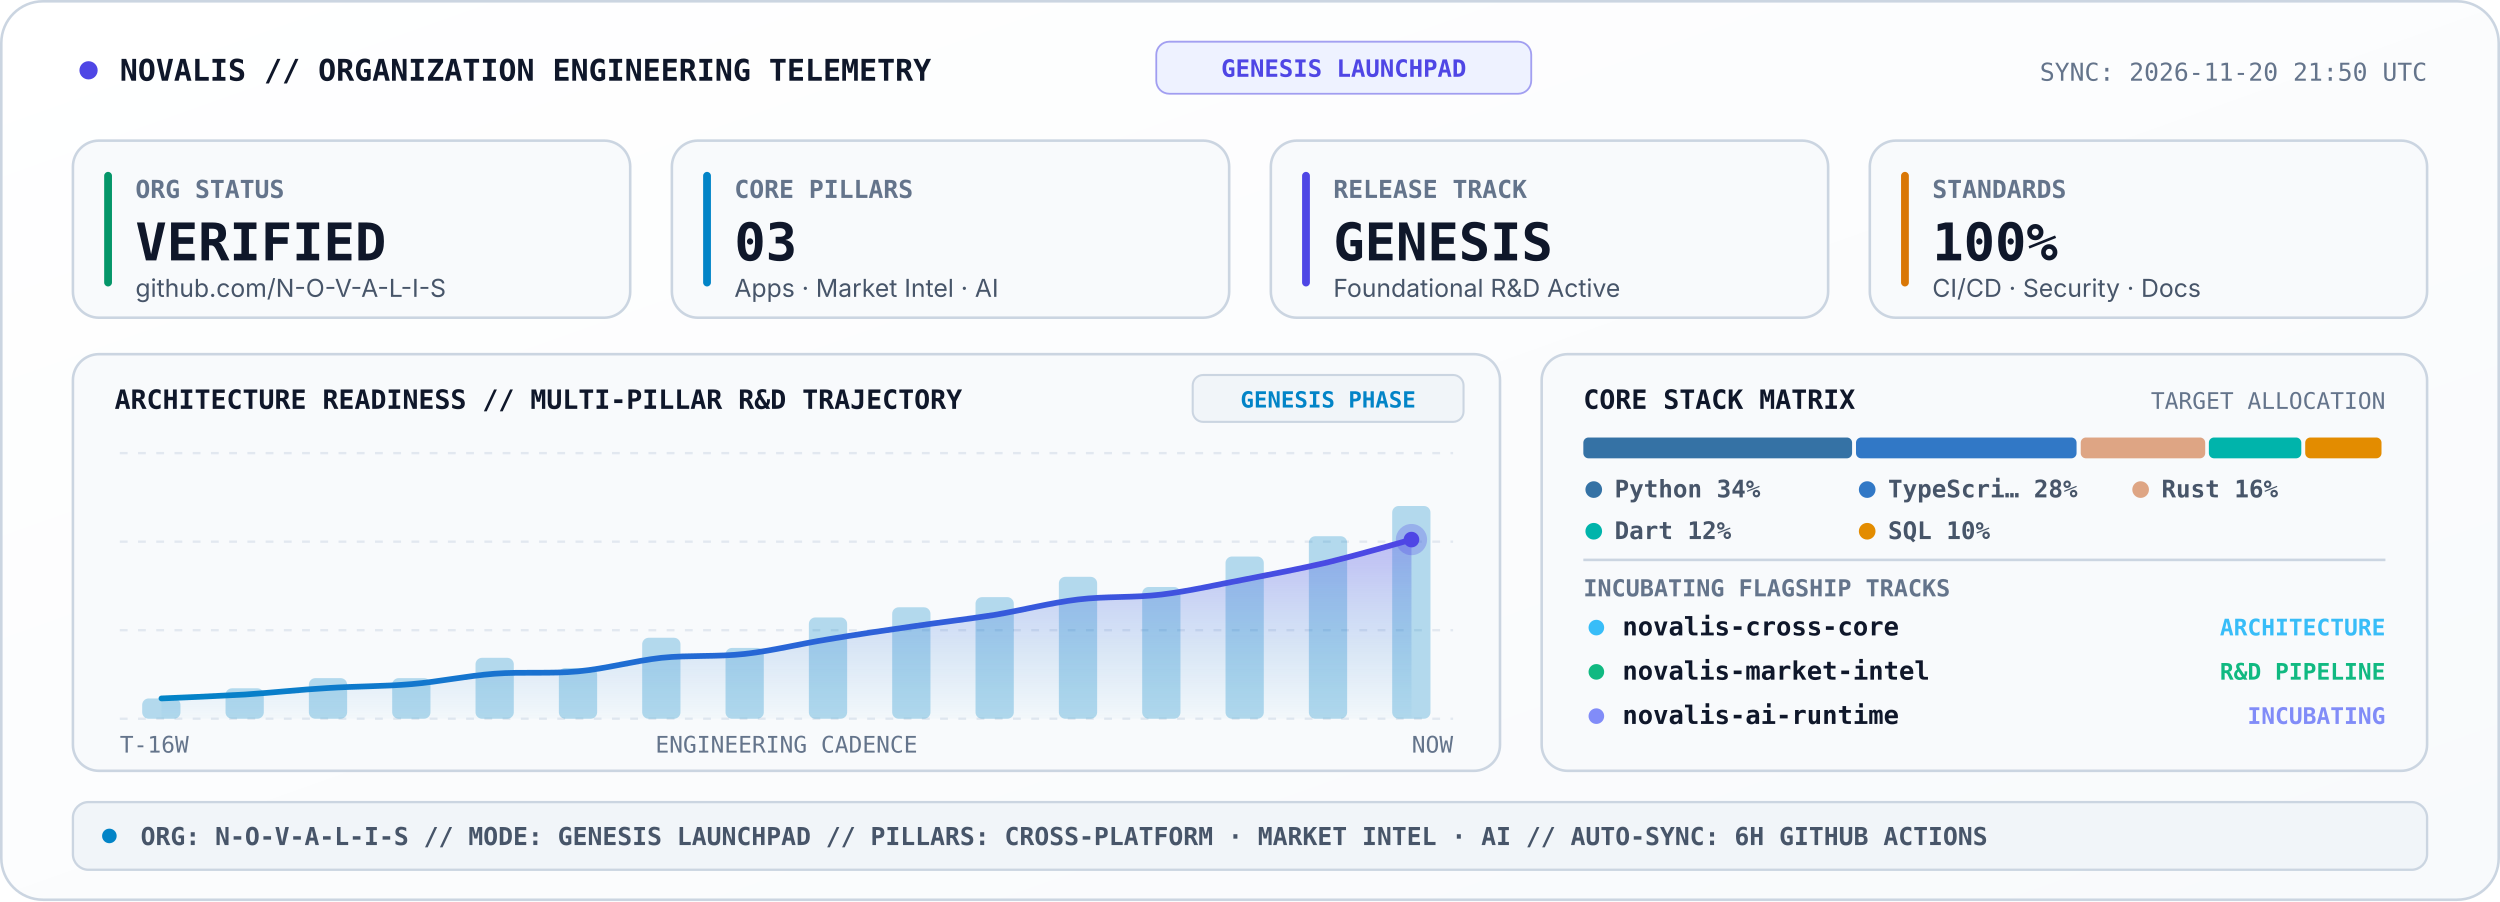
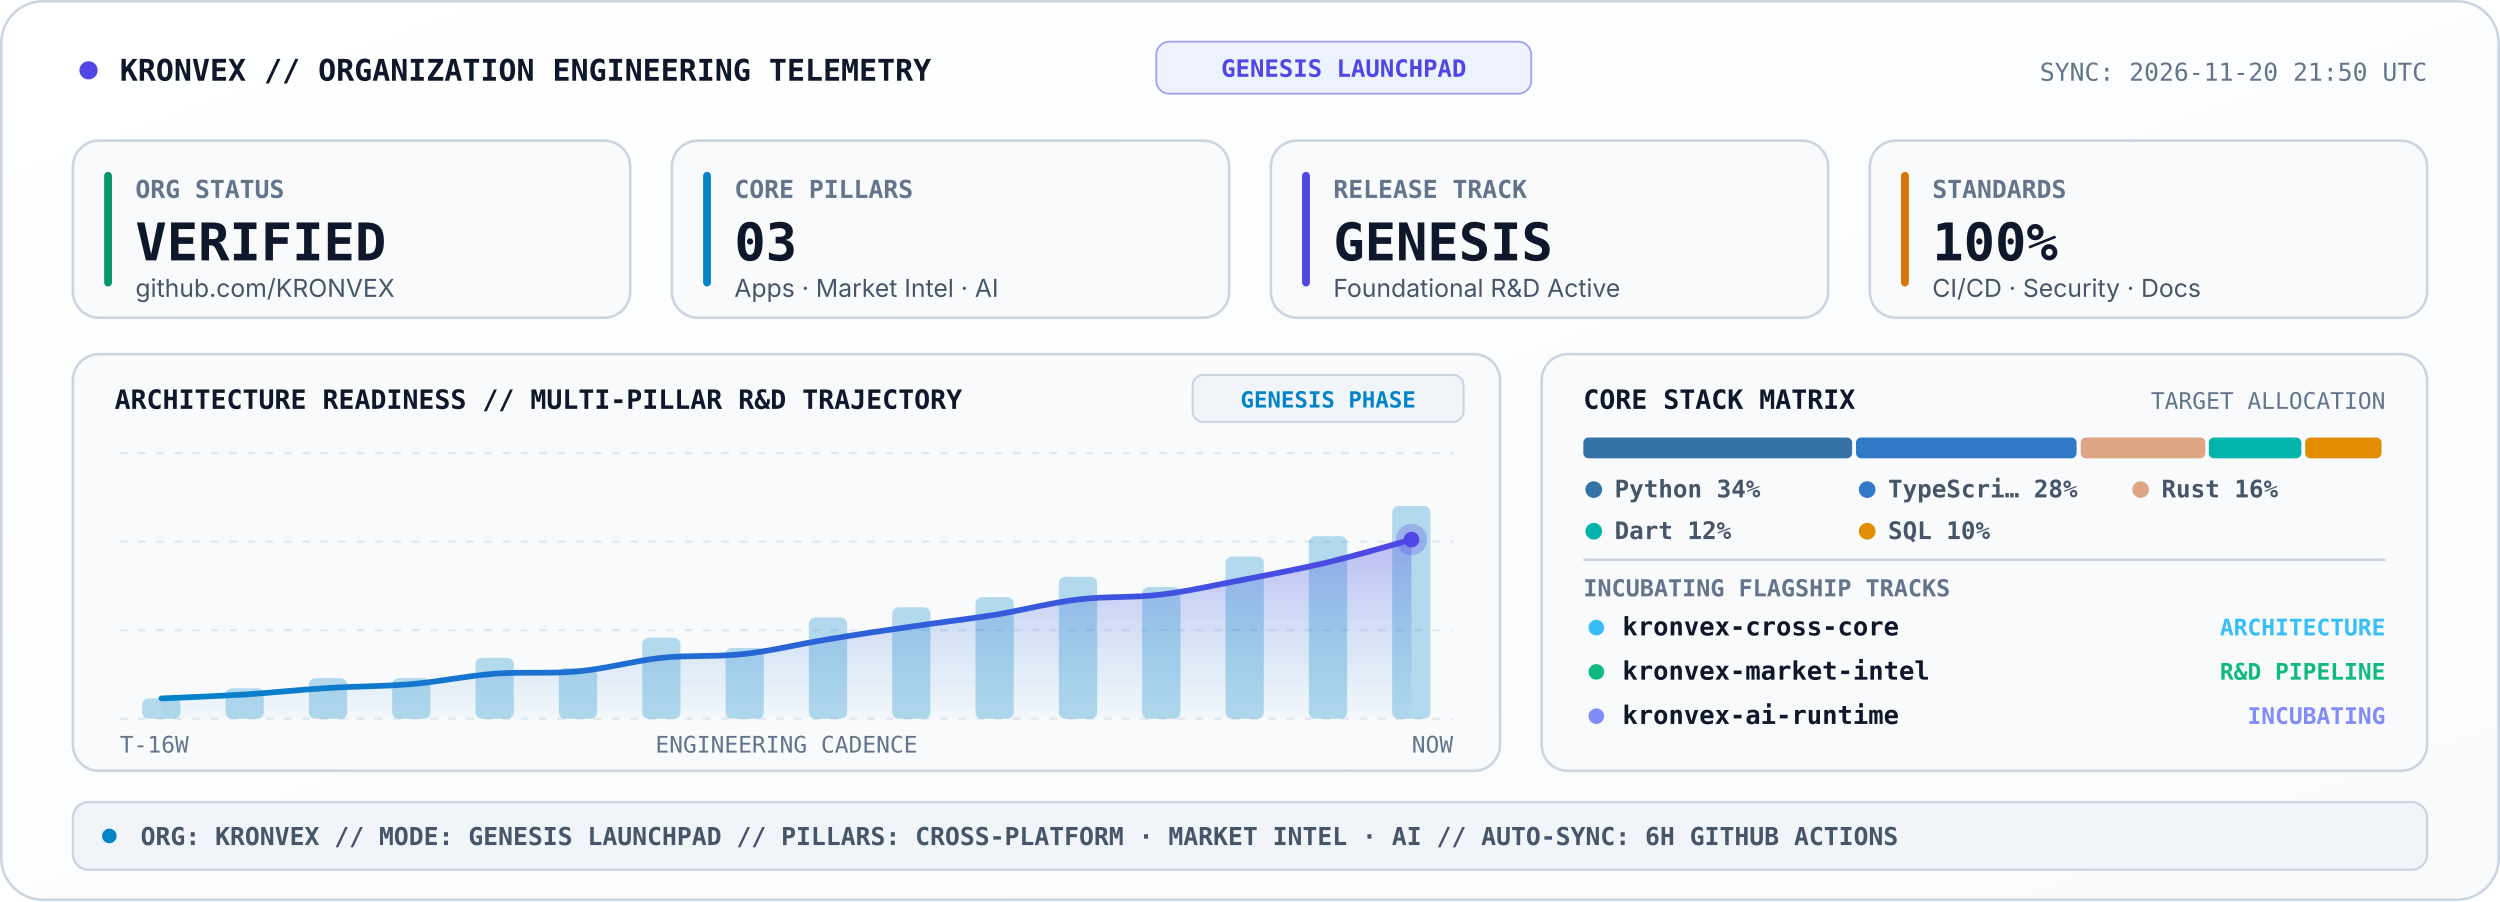
- <svg xmlns="http://www.w3.org/2000/svg" viewBox="0 0 960 346" width="960" height="346" role="img" aria-label="NOVALIS Organization Engineering Telemetry Console">
+ <svg xmlns="http://www.w3.org/2000/svg" viewBox="0 0 960 346" width="960" height="346" role="img" aria-label="KRONVEX Organization Engineering Telemetry Console">
  <style>
    .sans { font-family: -apple-system, BlinkMacSystemFont, 'Segoe UI', Inter, Helvetica, Arial, sans-serif; }
    .mono { font-family: 'JetBrains Mono', 'Fira Code', 'SF Mono', Consolas, monospace; }
  </style>
  <defs>
    <linearGradient id="telBg" x1="0" y1="0" x2="1" y2="1">
      <stop offset="0%" stop-color="#FFFFFF" />
      <stop offset="100%" stop-color="#F8FAFC" />
    </linearGradient>
    <linearGradient id="velArea" x1="0" y1="0" x2="0" y2="1">
      <stop offset="0%" stop-color="#4F46E5" stop-opacity="0.34" />
      <stop offset="100%" stop-color="#0284C7" stop-opacity="0.02" />
    </linearGradient>
    <linearGradient id="velLine" x1="0" y1="0" x2="1" y2="0">
      <stop offset="0%" stop-color="#0284C7" />
      <stop offset="100%" stop-color="#4F46E5" />
    </linearGradient>
  </defs>
  <rect x="0.5" y="0.5" width="959" height="345" rx="16" fill="url(#telBg)" stroke="#CBD5E1" stroke-width="1" />
  <circle cx="34" cy="27" r="3.5" fill="#4F46E5">
    <animate attributeName="opacity" values="1;0.25;1" dur="2s" repeatCount="indefinite" />
  </circle>
-   <text x="46" y="31" fill="#0F172A" font-size="11.5" font-weight="800" class="mono">NOVALIS // ORGANIZATION ENGINEERING TELEMETRY</text>
+   <text x="46" y="31" fill="#0F172A" font-size="11.5" font-weight="800" class="mono">KRONVEX // ORGANIZATION ENGINEERING TELEMETRY</text>
  <rect x="444" y="16" width="144" height="20" rx="5" fill="#EEF2FF" stroke="#4F46E5" stroke-width="0.7" stroke-opacity="0.5" />
  <text x="516" y="29.5" text-anchor="middle" fill="#4F46E5" font-size="9.2" font-weight="800" class="mono">GENESIS LAUNCHPAD</text>
  <text x="932" y="31" text-anchor="end" fill="#64748B" font-size="9.5" class="mono">SYNC: 2026-11-20 21:50 UTC</text>
  <rect x="28" y="54" width="214" height="68" rx="10" fill="#F8FAFC" stroke="#CBD5E1" stroke-width="1" />
  <rect x="40" y="66" width="3" height="44" rx="1.5" fill="#059669" />
  <text x="52" y="76" fill="#64748B" font-size="9.5" font-weight="700" class="mono">ORG STATUS</text>
  <text x="52" y="100" fill="#0F172A" font-size="20" font-weight="800" class="mono">VERIFIED</text>
-   <text x="52" y="114" fill="#475569" font-size="9.5" class="sans">github.com/N-O-V-A-L-I-S</text>
+   <text x="52" y="114" fill="#475569" font-size="9.5" class="sans">github.com/KRONVEX</text>
  <rect x="258" y="54" width="214" height="68" rx="10" fill="#F8FAFC" stroke="#CBD5E1" stroke-width="1" />
  <rect x="270" y="66" width="3" height="44" rx="1.5" fill="#0284C7" />
  <text x="282" y="76" fill="#64748B" font-size="9.5" font-weight="700" class="mono">CORE PILLARS</text>
  <text x="282" y="100" fill="#0F172A" font-size="20" font-weight="800" class="mono">03</text>
  <text x="282" y="114" fill="#475569" font-size="9.5" class="sans">Apps · Market Intel · AI</text>
  <rect x="488" y="54" width="214" height="68" rx="10" fill="#F8FAFC" stroke="#CBD5E1" stroke-width="1" />
  <rect x="500" y="66" width="3" height="44" rx="1.5" fill="#4F46E5" />
  <text x="512" y="76" fill="#64748B" font-size="9.5" font-weight="700" class="mono">RELEASE TRACK</text>
  <text x="512" y="100" fill="#0F172A" font-size="20" font-weight="800" class="mono">GENESIS</text>
  <text x="512" y="114" fill="#475569" font-size="9.5" class="sans">Foundational R&amp;D Active</text>
  <rect x="718" y="54" width="214" height="68" rx="10" fill="#F8FAFC" stroke="#CBD5E1" stroke-width="1" />
  <rect x="730" y="66" width="3" height="44" rx="1.5" fill="#D97706" />
  <text x="742" y="76" fill="#64748B" font-size="9.5" font-weight="700" class="mono">STANDARDS</text>
  <text x="742" y="100" fill="#0F172A" font-size="20" font-weight="800" class="mono">100%</text>
  <text x="742" y="114" fill="#475569" font-size="9.5" class="sans">CI/CD · Security · Docs</text>
  <rect x="28" y="136" width="548" height="160" rx="10" fill="#F8FAFC" stroke="#CBD5E1" stroke-width="1" />
  <text x="44" y="157" fill="#0F172A" font-size="10.2" font-weight="800" class="mono">ARCHITECTURE READINESS // MULTI-PILLAR R&amp;D TRAJECTORY</text>
  <rect x="458" y="144" width="104" height="18" rx="4" fill="#F1F5F9" stroke="#CBD5E1" stroke-width="0.8" />
  <text x="510" y="156.5" text-anchor="middle" fill="#0284C7" font-size="8.6" font-weight="700" class="mono">GENESIS PHASE</text>
  <line x1="46.0" y1="174.0" x2="558.0" y2="174.0" stroke="#E2E8F0" stroke-width="0.9" stroke-dasharray="3,4" />
  <line x1="46.0" y1="208.0" x2="558.0" y2="208.0" stroke="#E2E8F0" stroke-width="0.9" stroke-dasharray="3,4" />
  <line x1="46.0" y1="242.0" x2="558.0" y2="242.0" stroke="#E2E8F0" stroke-width="0.9" stroke-dasharray="3,4" />
  <line x1="46.0" y1="276.0" x2="558.0" y2="276.0" stroke="#E2E8F0" stroke-width="0.9" stroke-dasharray="3,4" />
  <rect x="54.6" y="268.2" width="14.7" height="7.8" rx="2.5" fill="#0284C7" fill-opacity="0.28" />
  <rect x="86.6" y="264.3" width="14.7" height="11.7" rx="2.5" fill="#0284C7" fill-opacity="0.28" />
  <rect x="118.6" y="260.4" width="14.7" height="15.6" rx="2.5" fill="#0284C7" fill-opacity="0.28" />
  <rect x="150.6" y="260.4" width="14.7" height="15.6" rx="2.5" fill="#0284C7" fill-opacity="0.28" />
  <rect x="182.6" y="252.6" width="14.7" height="23.4" rx="2.5" fill="#0284C7" fill-opacity="0.28" />
  <rect x="214.6" y="256.5" width="14.7" height="19.5" rx="2.5" fill="#0284C7" fill-opacity="0.28" />
  <rect x="246.6" y="244.9" width="14.7" height="31.1" rx="2.5" fill="#0284C7" fill-opacity="0.28" />
  <rect x="278.6" y="248.8" width="14.7" height="27.2" rx="2.5" fill="#0284C7" fill-opacity="0.28" />
  <rect x="310.6" y="237.1" width="14.7" height="38.9" rx="2.5" fill="#0284C7" fill-opacity="0.28" />
  <rect x="342.6" y="233.2" width="14.7" height="42.8" rx="2.5" fill="#0284C7" fill-opacity="0.28" />
  <rect x="374.6" y="229.3" width="14.7" height="46.7" rx="2.5" fill="#0284C7" fill-opacity="0.28" />
  <rect x="406.6" y="221.5" width="14.7" height="54.5" rx="2.5" fill="#0284C7" fill-opacity="0.28" />
  <rect x="438.6" y="225.4" width="14.7" height="50.6" rx="2.5" fill="#0284C7" fill-opacity="0.28" />
  <rect x="470.6" y="213.7" width="14.7" height="62.3" rx="2.5" fill="#0284C7" fill-opacity="0.28" />
  <rect x="502.6" y="205.9" width="14.7" height="70.1" rx="2.5" fill="#0284C7" fill-opacity="0.28" />
  <rect x="534.6" y="194.3" width="14.7" height="81.7" rx="2.5" fill="#0284C7" fill-opacity="0.28" />
  <path d="M 62.0 268.2 C 67.3 268.0, 83.3 267.3, 94.0 266.7 C 104.7 266.0, 115.3 264.8, 126.0 264.2 C 136.7 263.5, 147.3 263.6, 158.0 262.7 C 168.7 261.8, 179.3 259.5, 190.0 258.7 C 200.7 257.9, 211.3 258.8, 222.0 257.8 C 232.7 256.8, 243.3 253.8, 254.0 252.6 C 264.7 251.5, 275.3 252.3, 286.0 251.1 C 296.7 249.9, 307.3 247.2, 318.0 245.5 C 328.7 243.7, 339.3 242.1, 350.0 240.6 C 360.7 239.0, 371.3 237.8, 382.0 236.1 C 392.7 234.3, 403.3 231.5, 414.0 230.2 C 424.7 228.9, 435.3 229.6, 446.0 228.3 C 456.7 227.0, 467.3 224.5, 478.0 222.5 C 488.7 220.4, 499.3 218.4, 510.0 215.9 C 520.7 213.3, 536.7 208.7, 542.0 207.2 L 542.0 276.0 L 62.0 276.0 Z" fill="url(#velArea)" />
  <path d="M 62.0 268.2 C 67.3 268.0, 83.3 267.3, 94.0 266.7 C 104.7 266.0, 115.3 264.8, 126.0 264.2 C 136.7 263.5, 147.3 263.6, 158.0 262.7 C 168.7 261.8, 179.3 259.5, 190.0 258.7 C 200.7 257.9, 211.3 258.8, 222.0 257.8 C 232.7 256.8, 243.3 253.8, 254.0 252.6 C 264.7 251.5, 275.3 252.3, 286.0 251.1 C 296.7 249.9, 307.3 247.2, 318.0 245.5 C 328.7 243.7, 339.3 242.1, 350.0 240.6 C 360.7 239.0, 371.3 237.8, 382.0 236.1 C 392.7 234.3, 403.3 231.5, 414.0 230.2 C 424.7 228.9, 435.3 229.6, 446.0 228.3 C 456.7 227.0, 467.3 224.5, 478.0 222.5 C 488.7 220.4, 499.3 218.4, 510.0 215.9 C 520.7 213.3, 536.7 208.7, 542.0 207.2" fill="none" stroke="url(#velLine)" stroke-width="2.2" stroke-linecap="round" />
  <circle cx="542.0" cy="207.2" r="6" fill="#4F46E5" fill-opacity="0.28">
    <animate attributeName="r" values="4;8.5;4" dur="2.4s" repeatCount="indefinite" />
    <animate attributeName="fill-opacity" values="0.45;0.08;0.45" dur="2.4s" repeatCount="indefinite" />
  </circle>
  <circle cx="542.0" cy="207.2" r="3" fill="#4F46E5" />
  <text x="46" y="289" fill="#64748B" font-size="8.8" class="mono">T-16W</text>
  <text x="302" y="289" text-anchor="middle" fill="#64748B" font-size="8.8" class="mono">ENGINEERING CADENCE</text>
  <text x="558" y="289" text-anchor="end" fill="#64748B" font-size="8.8" class="mono">NOW</text>
  <rect x="592" y="136" width="340" height="160" rx="10" fill="#F8FAFC" stroke="#CBD5E1" stroke-width="1" />
  <text x="608" y="157" fill="#0F172A" font-size="10.2" font-weight="800" class="mono">CORE STACK MATRIX</text>
  <text x="916" y="157" text-anchor="end" fill="#64748B" font-size="8.8" class="mono">TARGET ALLOCATION</text>
  <rect x="608.0" y="168.0" width="103.2" height="8" rx="2" fill="#3572A5" />
  <rect x="712.7" y="168.0" width="84.7" height="8" rx="2" fill="#3178C6" />
  <rect x="799.0" y="168.0" width="47.8" height="8" rx="2" fill="#DEA584" />
  <rect x="848.2" y="168.0" width="35.5" height="8" rx="2" fill="#00B4AB" />
  <rect x="885.2" y="168.0" width="29.3" height="8" rx="2" fill="#E38C00" />
  <circle cx="612" cy="188" r="3.2" fill="#3572A5" />
  <text x="620" y="191" fill="#475569" font-size="9.3" font-weight="600" class="mono">Python 34%</text>
  <circle cx="717" cy="188" r="3.2" fill="#3178C6" />
  <text x="725" y="191" fill="#475569" font-size="9.3" font-weight="600" class="mono">TypeScri… 28%</text>
  <circle cx="822" cy="188" r="3.2" fill="#DEA584" />
  <text x="830" y="191" fill="#475569" font-size="9.3" font-weight="600" class="mono">Rust 16%</text>
  <circle cx="612" cy="204" r="3.2" fill="#00B4AB" />
  <text x="620" y="207" fill="#475569" font-size="9.3" font-weight="600" class="mono">Dart 12%</text>
  <circle cx="717" cy="204" r="3.2" fill="#E38C00" />
  <text x="725" y="207" fill="#475569" font-size="9.3" font-weight="600" class="mono">SQL 10%</text>
  <line x1="608" y1="215" x2="916" y2="215" stroke="#CBD5E1" stroke-width="1" />
  <text x="608" y="229" fill="#64748B" font-size="9" font-weight="700" class="mono">INCUBATING FLAGSHIP TRACKS</text>
  <circle cx="613" cy="241" r="3" fill="#38BDF8" />
-   <text x="623" y="244" fill="#0F172A" font-size="9.8" font-weight="700" class="mono">novalis-cross-core</text>
+   <text x="623" y="244" fill="#0F172A" font-size="9.8" font-weight="700" class="mono">kronvex-cross-core</text>
  <text x="916" y="244" text-anchor="end" fill="#38BDF8" font-size="8.8" font-weight="700" class="mono">ARCHITECTURE</text>
  <circle cx="613" cy="258" r="3" fill="#10B981" />
-   <text x="623" y="261" fill="#0F172A" font-size="9.8" font-weight="700" class="mono">novalis-market-intel</text>
+   <text x="623" y="261" fill="#0F172A" font-size="9.8" font-weight="700" class="mono">kronvex-market-intel</text>
  <text x="916" y="261" text-anchor="end" fill="#10B981" font-size="8.8" font-weight="700" class="mono">R&amp;D PIPELINE</text>
  <circle cx="613" cy="275" r="3" fill="#818CF8" />
-   <text x="623" y="278" fill="#0F172A" font-size="9.8" font-weight="700" class="mono">novalis-ai-runtime</text>
+   <text x="623" y="278" fill="#0F172A" font-size="9.8" font-weight="700" class="mono">kronvex-ai-runtime</text>
  <text x="916" y="278" text-anchor="end" fill="#818CF8" font-size="8.8" font-weight="700" class="mono">INCUBATING</text>
  <rect x="28" y="308" width="904" height="26" rx="6" fill="#F1F5F9" stroke="#CBD5E1" stroke-width="0.9" />
  <circle cx="42" cy="321" r="2.8" fill="#0284C7" />
-   <text x="54" y="324.5" fill="#475569" font-size="9.5" font-weight="600" class="mono">ORG: N-O-V-A-L-I-S  //  MODE: GENESIS LAUNCHPAD  //  PILLARS: CROSS-PLATFORM · MARKET INTEL · AI  //  AUTO-SYNC: 6H GITHUB ACTIONS</text>
+   <text x="54" y="324.5" fill="#475569" font-size="9.5" font-weight="600" class="mono">ORG: KRONVEX  //  MODE: GENESIS LAUNCHPAD  //  PILLARS: CROSS-PLATFORM · MARKET INTEL · AI  //  AUTO-SYNC: 6H GITHUB ACTIONS</text>
</svg>
